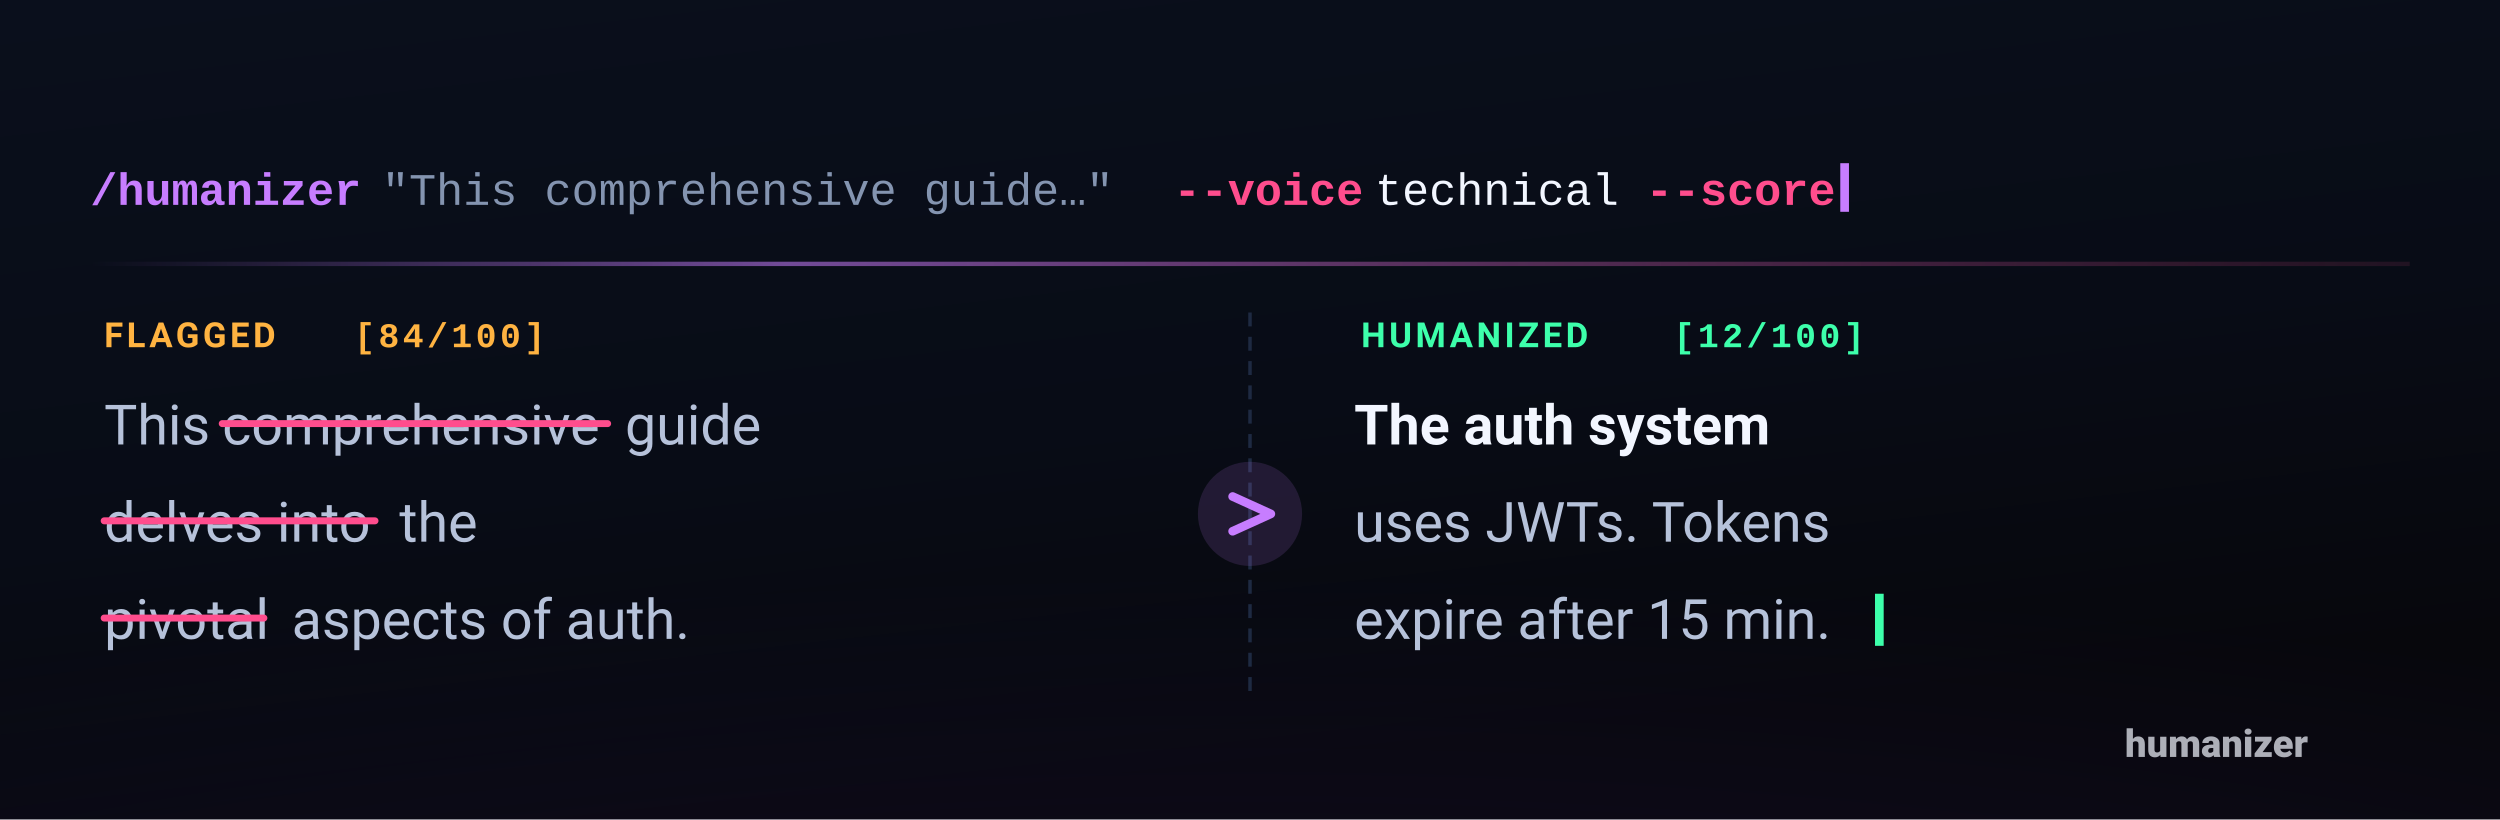
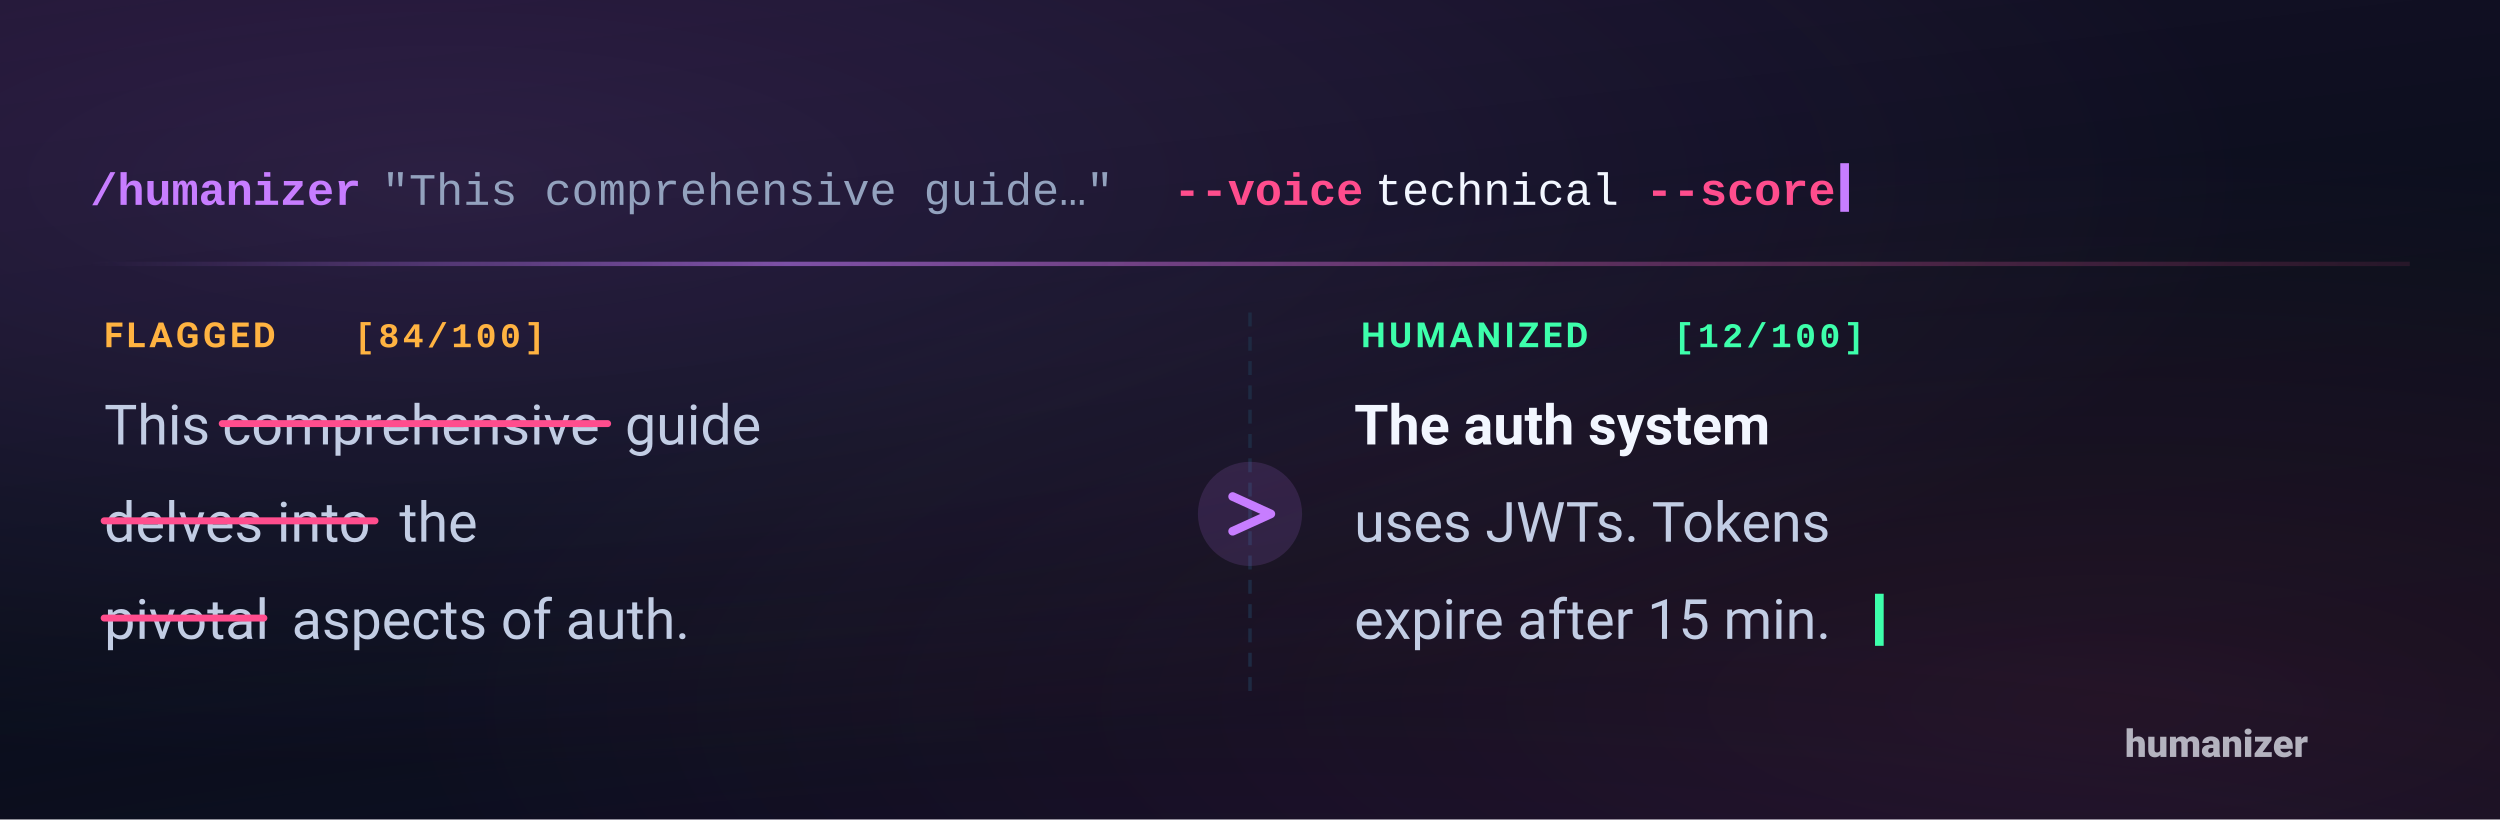
<svg xmlns="http://www.w3.org/2000/svg" viewBox="0 0 720 236" fill="none" role="img" aria-label="A manuscript page runs /humanizer with --voice technical --score. Three AI tells are flagged and struck, then replaced by clean human prose; the AI-tell score drops from 84 to 12.">
  <defs>
    <linearGradient id="td-ground" x1="0" y1="0" x2="0.35" y2="1">
-       <stop offset="0%" stop-color="#0A0F1C" />
-       <stop offset="60%" stop-color="#080C16" />
-       <stop offset="100%" stop-color="#07070C" />
+       <stop offset="0%" stop-color="#171029" />
+       <stop offset="60%" stop-color="#0A0F1C" />
+       <stop offset="100%" stop-color="#080C18" />
    </linearGradient>
    <radialGradient id="td-bloom" cx="0.5" cy="1" r="0.8">
      <stop offset="0%" stop-color="#FF2D78" stop-opacity="0.14" />
      <stop offset="45%" stop-color="#7C3AED" stop-opacity="0.07" />
      <stop offset="100%" stop-color="#7C3AED" stop-opacity="0" />
    </radialGradient>
    <linearGradient id="td-hairline" gradientUnits="userSpaceOnUse" x1="26" y1="76" x2="694" y2="76">
      <stop offset="0%" stop-color="#C77DFF" stop-opacity="0" />
      <stop offset="30%" stop-color="#C77DFF" stop-opacity="0.55" />
      <stop offset="100%" stop-color="#FF4D8D" stop-opacity="0.1" />
    </linearGradient>
    <clipPath id="td-cmdclip">
      <rect class="type" x="26" y="42" width="530" height="24" />
    </clipPath>
    <clipPath id="td-humclip">
      <rect class="reveal" x="384" y="104" width="210" height="94" />
    </clipPath>
+     <radialGradient id="v2-bloomA" cx="0.18" cy="0.22" r="0.72">
+       <stop offset="0%" stop-color="#C77DFF" stop-opacity="0.14" />
+       <stop offset="100%" stop-color="#C77DFF" stop-opacity="0" />
+     </radialGradient>
+     <radialGradient id="v2-bloomB" cx="0.84" cy="0.86" r="0.68">
+       <stop offset="0%" stop-color="#FF4D8D" stop-opacity="0.11" />
+       <stop offset="100%" stop-color="#FF4D8D" stop-opacity="0" />
+     </radialGradient>
  </defs>
  <style>
    .disp { font-family: system-ui, -apple-system, 'Segoe UI', Roboto, 'Helvetica Neue', Arial, sans-serif; }
    .mono { font-family: ui-monospace, SFMono-Regular, 'SF Mono', Menlo, Consolas, 'Liberation Mono', monospace; }
    .cmd   { font-size: 13px; }
    .badge { font-size: 10px; font-weight: 700; letter-spacing: 1px; }
-     .prose { font-size: 16px; fill: #B6C2DA; }
+     .prose { font-size: 16px; fill: #C2CDE4; }
    .lead  { font-size: 16px; font-weight: 700; fill: #F2F6FF; }
    .wm    { font-size: 11px; font-weight: 800; fill: #F2F6FF; }

    @keyframes td-type   { 0% { transform: translateX(-530px); } 20%,92% { transform: translateX(0); } 100% { transform: translateX(-530px); } }
    .type { animation: td-type 7s ease-in-out infinite; }

    @keyframes td-reveal { 0%,52% { transform: translateX(-210px); } 68%,92% { transform: translateX(0); } 100% { transform: translateX(-210px); } }
    .reveal { animation: td-reveal 7s ease-in-out infinite; }

    @keyframes td-s1 { 0%,30% { stroke-dashoffset: 120; } 42%,92% { stroke-dashoffset: 0; } 100% { stroke-dashoffset: 120; } }
    @keyframes td-s2 { 0%,33% { stroke-dashoffset: 120; } 45%,92% { stroke-dashoffset: 0; } 100% { stroke-dashoffset: 120; } }
    @keyframes td-s3 { 0%,36% { stroke-dashoffset: 120; } 48%,92% { stroke-dashoffset: 0; } 100% { stroke-dashoffset: 120; } }
    .s1 { animation: td-s1 7s ease-out infinite; }
    .s2 { animation: td-s2 7s ease-out infinite; }
    .s3 { animation: td-s3 7s ease-out infinite; }

-     @keyframes td-flag { 0%,26% { fill: #B6C2DA; } 34%,92% { fill: #FF4D8D; } 100% { fill: #B6C2DA; } }
+     @keyframes td-flag { 0%,26% { fill: #C2CDE4; } 34%,92% { fill: #FF4D8D; } 100% { fill: #C2CDE4; } }
    .flag { animation: td-flag 7s ease-in-out infinite; }

    @keyframes td-score { 0%,56% { opacity: 0; } 66%,92% { opacity: 1; } 100% { opacity: 0; } }
    .score { animation: td-score 7s ease-in-out infinite; }

    @keyframes td-arrow { 0%,46% { opacity: 0.25; } 56%,92% { opacity: 1; } 100% { opacity: 0.25; } }
    .arrow { animation: td-arrow 7s ease-in-out infinite; }

    @keyframes td-caret { 0%,49% { opacity: 1; } 50%,100% { opacity: 0; } }
    .caret { animation: td-caret 0.9s steps(1,end) infinite; }

    @keyframes td-breathe { 0%,100% { opacity: 0.6; } 50% { opacity: 1; } }
    .bloom { animation: td-breathe 9s ease-in-out infinite; }

    @media (prefers-reduced-motion: reduce) {
      * { animation: none !important; }
    }
+       @keyframes v2-breathe { 0%,100% { opacity:0.66; } 50% { opacity:1; } }
+     .v2bloom { animation: v2-breathe 11s ease-in-out infinite; }
  </style>
  <rect width="720" height="236" fill="url(#td-ground)" />
+   <g class="v2bloom">
+     <rect width="720" height="236" fill="url(#v2-bloomA)" />
+     <rect width="720" height="236" fill="url(#v2-bloomB)" />
+   </g>
  <ellipse class="bloom" cx="360" cy="242" rx="470" ry="130" fill="url(#td-bloom)" />
  <g clip-path="url(#td-cmdclip)" class="mono cmd">
    <text x="26" y="59" fill="#C77DFF" font-weight="700">/humanizer</text>
-     <text x="110" y="59" fill="#8494B0">"This comprehensive guide…"</text>
+     <text x="110" y="59" fill="#93A2BE">"This comprehensive guide…"</text>
    <text x="338" y="59" fill="#FF4D8D" font-weight="700">--voice</text>
    <text x="396" y="59" fill="#F2F6FF">technical</text>
    <text x="474" y="59" fill="#FF4D8D" font-weight="700">--score</text>
    <rect class="caret" x="530" y="47" width="2.5" height="14" fill="#C77DFF" />
  </g>
  <line x1="26" y1="76" x2="694" y2="76" stroke="url(#td-hairline)" stroke-width="1.25" />
  <text class="disp badge" x="30" y="100" fill="#FFB341">FLAGGED</text>
  <text class="mono badge" x="102" y="100" fill="#FFB341">[84/100]</text>
  <text class="disp badge" x="392" y="100" fill="#3DFFAB">HUMANIZED</text>
  <g class="score" opacity="1">
    <text class="mono badge" x="482" y="100" fill="#3DFFAB">[12/100]</text>
  </g>
  <g>
    <text class="disp prose" x="30" y="128">This</text>
    <text class="disp prose flag" x="64" y="128" fill="#FF4D8D">comprehensive</text>
    <text class="disp prose" x="180" y="128">guide</text>
    <line class="s1" x1="64" y1="122" x2="175" y2="122" stroke="#FF4D8D" stroke-width="2" stroke-linecap="round" stroke-dasharray="120 120" stroke-dashoffset="0" />
    <text class="disp prose flag" x="30" y="156" fill="#FF4D8D">delves into</text>
    <text class="disp prose" x="115" y="156">the</text>
    <line class="s2" x1="30" y1="150" x2="108" y2="150" stroke="#FF4D8D" stroke-width="2" stroke-linecap="round" stroke-dasharray="120 120" stroke-dashoffset="0" />
    <text class="disp prose flag" x="30" y="184" fill="#FF4D8D">pivotal</text>
    <text class="disp prose" x="84" y="184">aspects of auth.</text>
    <line class="s3" x1="30" y1="178" x2="76" y2="178" stroke="#FF4D8D" stroke-width="2" stroke-linecap="round" stroke-dasharray="120 120" stroke-dashoffset="0" />
  </g>
  <line x1="360" y1="90" x2="360" y2="200" stroke="#1E2A42" stroke-width="1" stroke-dasharray="4 3" />
  <g class="arrow" opacity="1" transform="translate(360,148)">
    <circle cx="0" cy="0" r="15" fill="#C77DFF" opacity="0.14" />
    <path d="M-5 -5 L6 0 L-5 5" stroke="#C77DFF" stroke-width="2.5" stroke-linecap="round" stroke-linejoin="round" fill="none" />
  </g>
  <g clip-path="url(#td-humclip)">
    <text class="disp lead" x="390" y="128">The auth system</text>
    <text class="disp prose" x="390" y="156">uses JWTs. Tokens</text>
    <text class="disp prose" x="390" y="184">expire after 15 min.</text>
    <rect class="caret" x="540" y="171" width="2.5" height="15" fill="#3DFFAB" />
  </g>
  <text class="disp wm" x="612" y="218" opacity="0.7">humanizer</text>
</svg>
